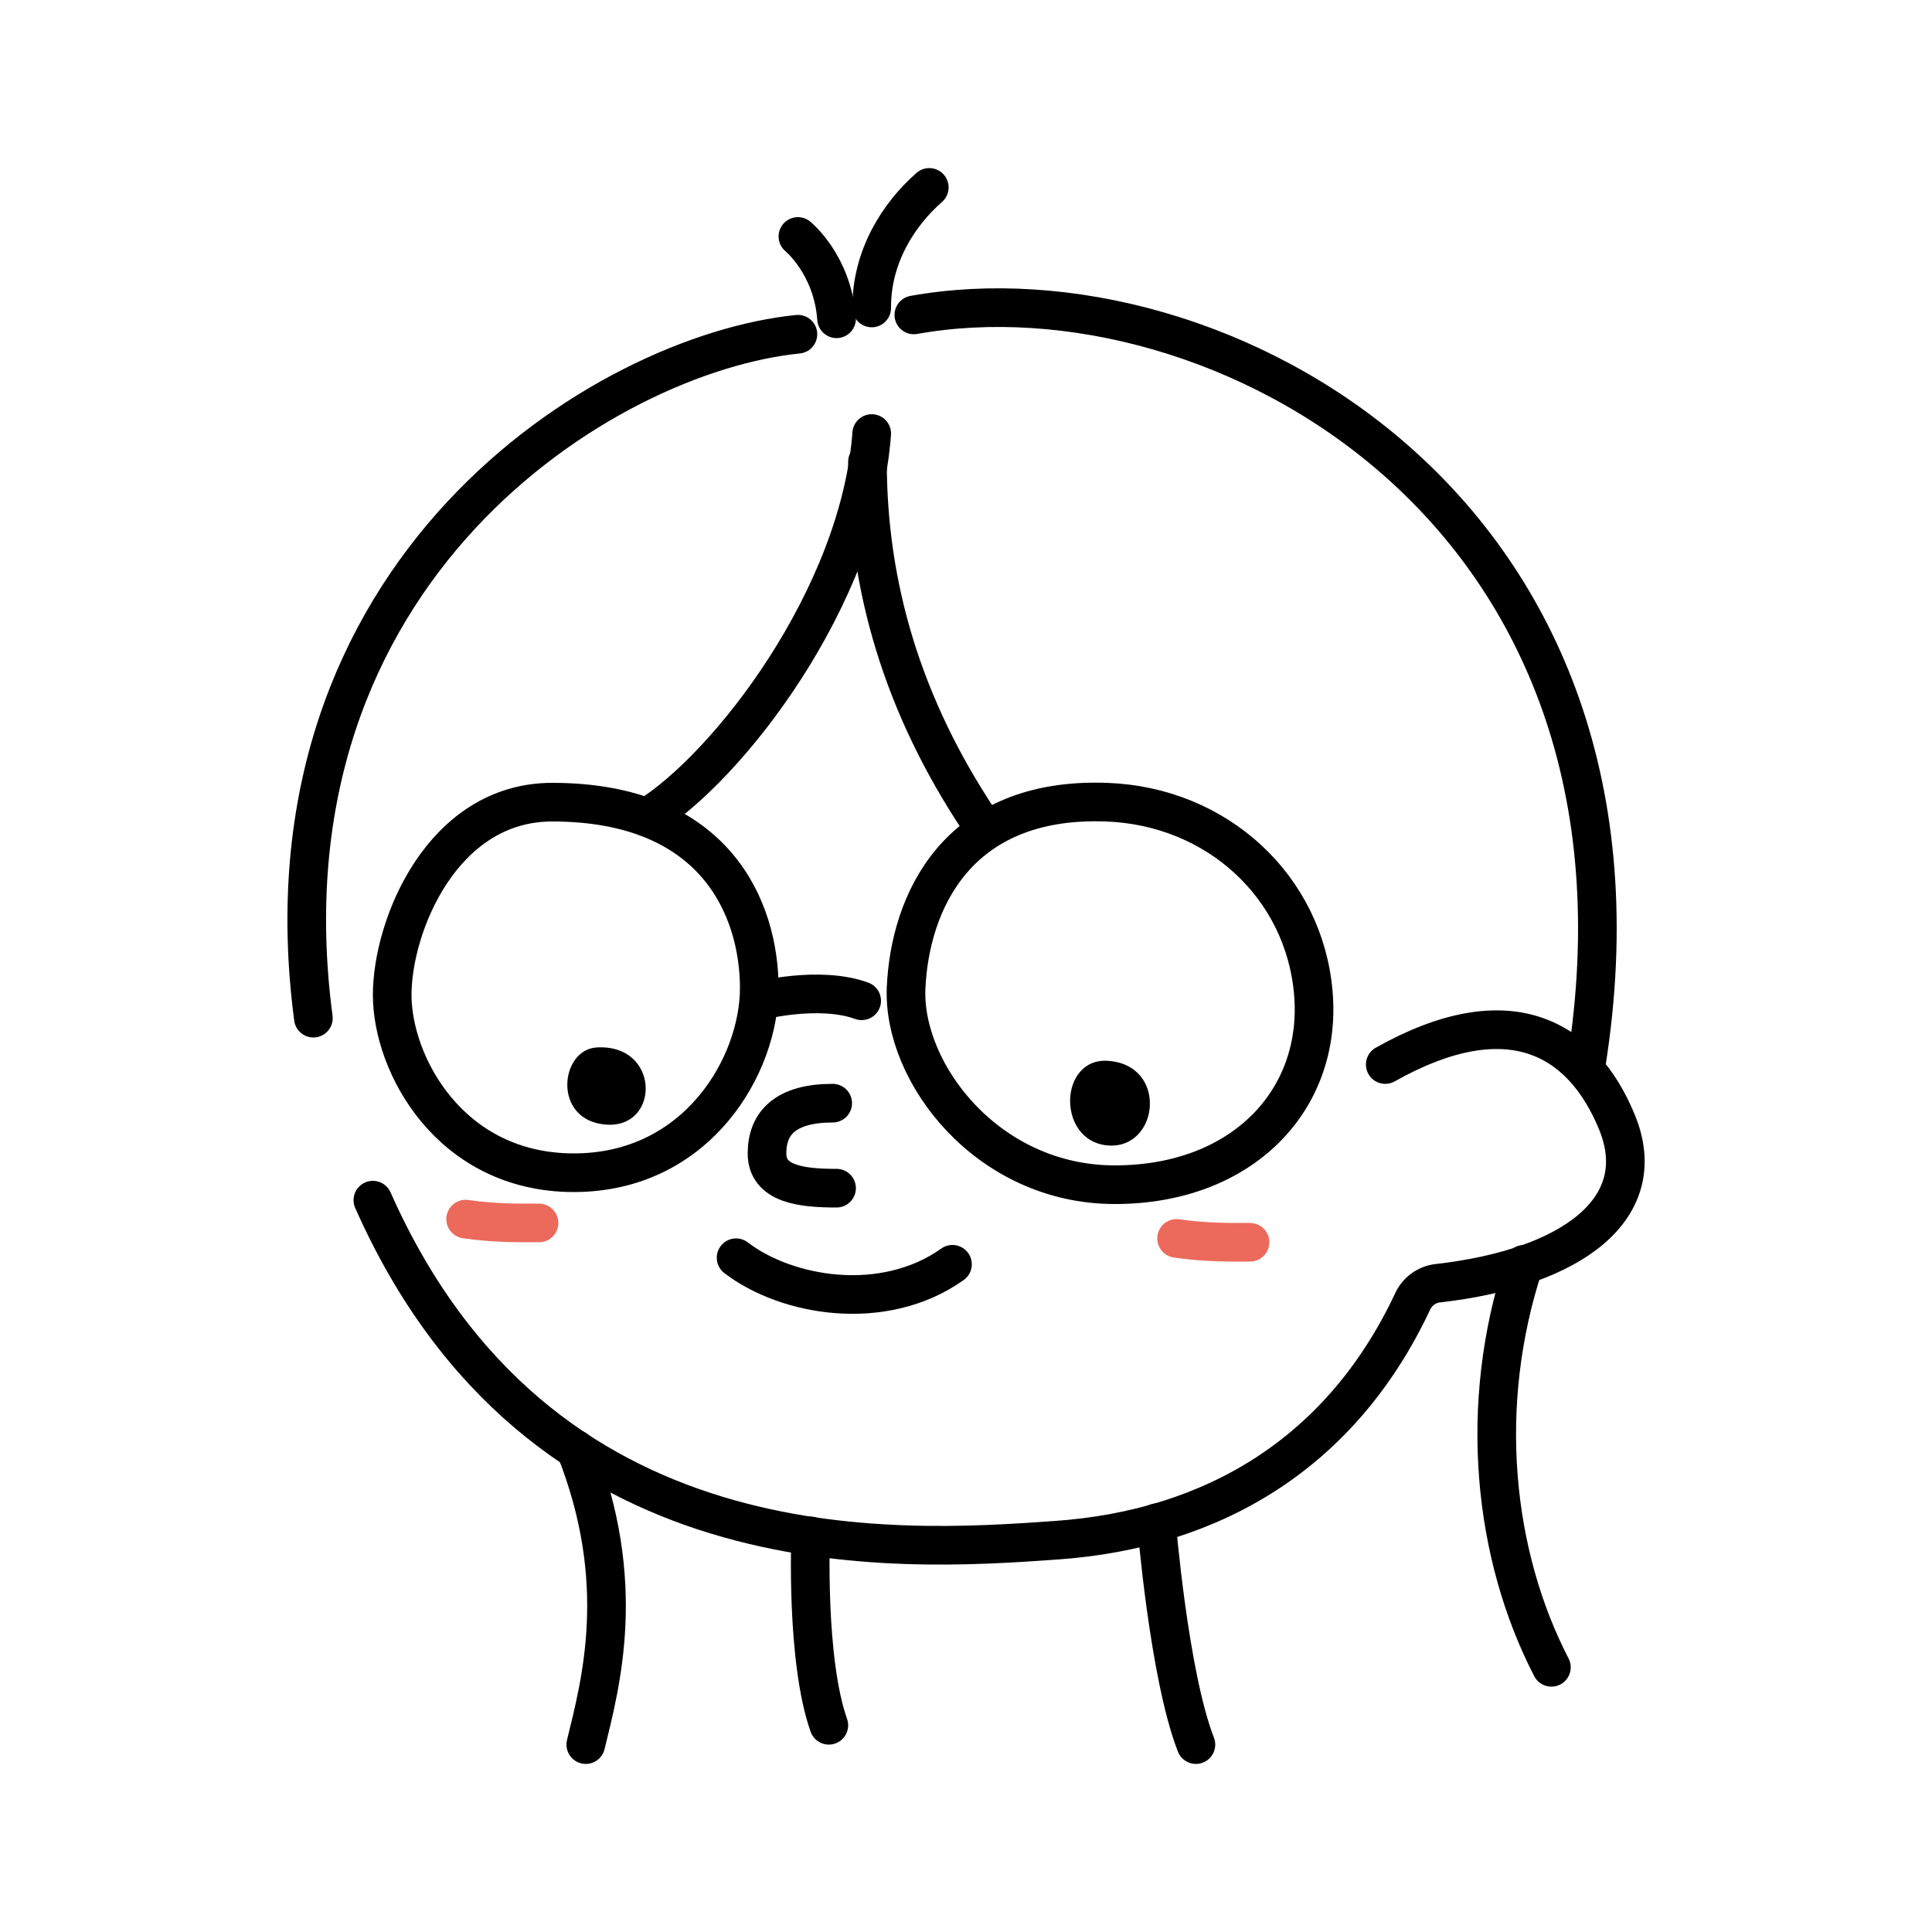
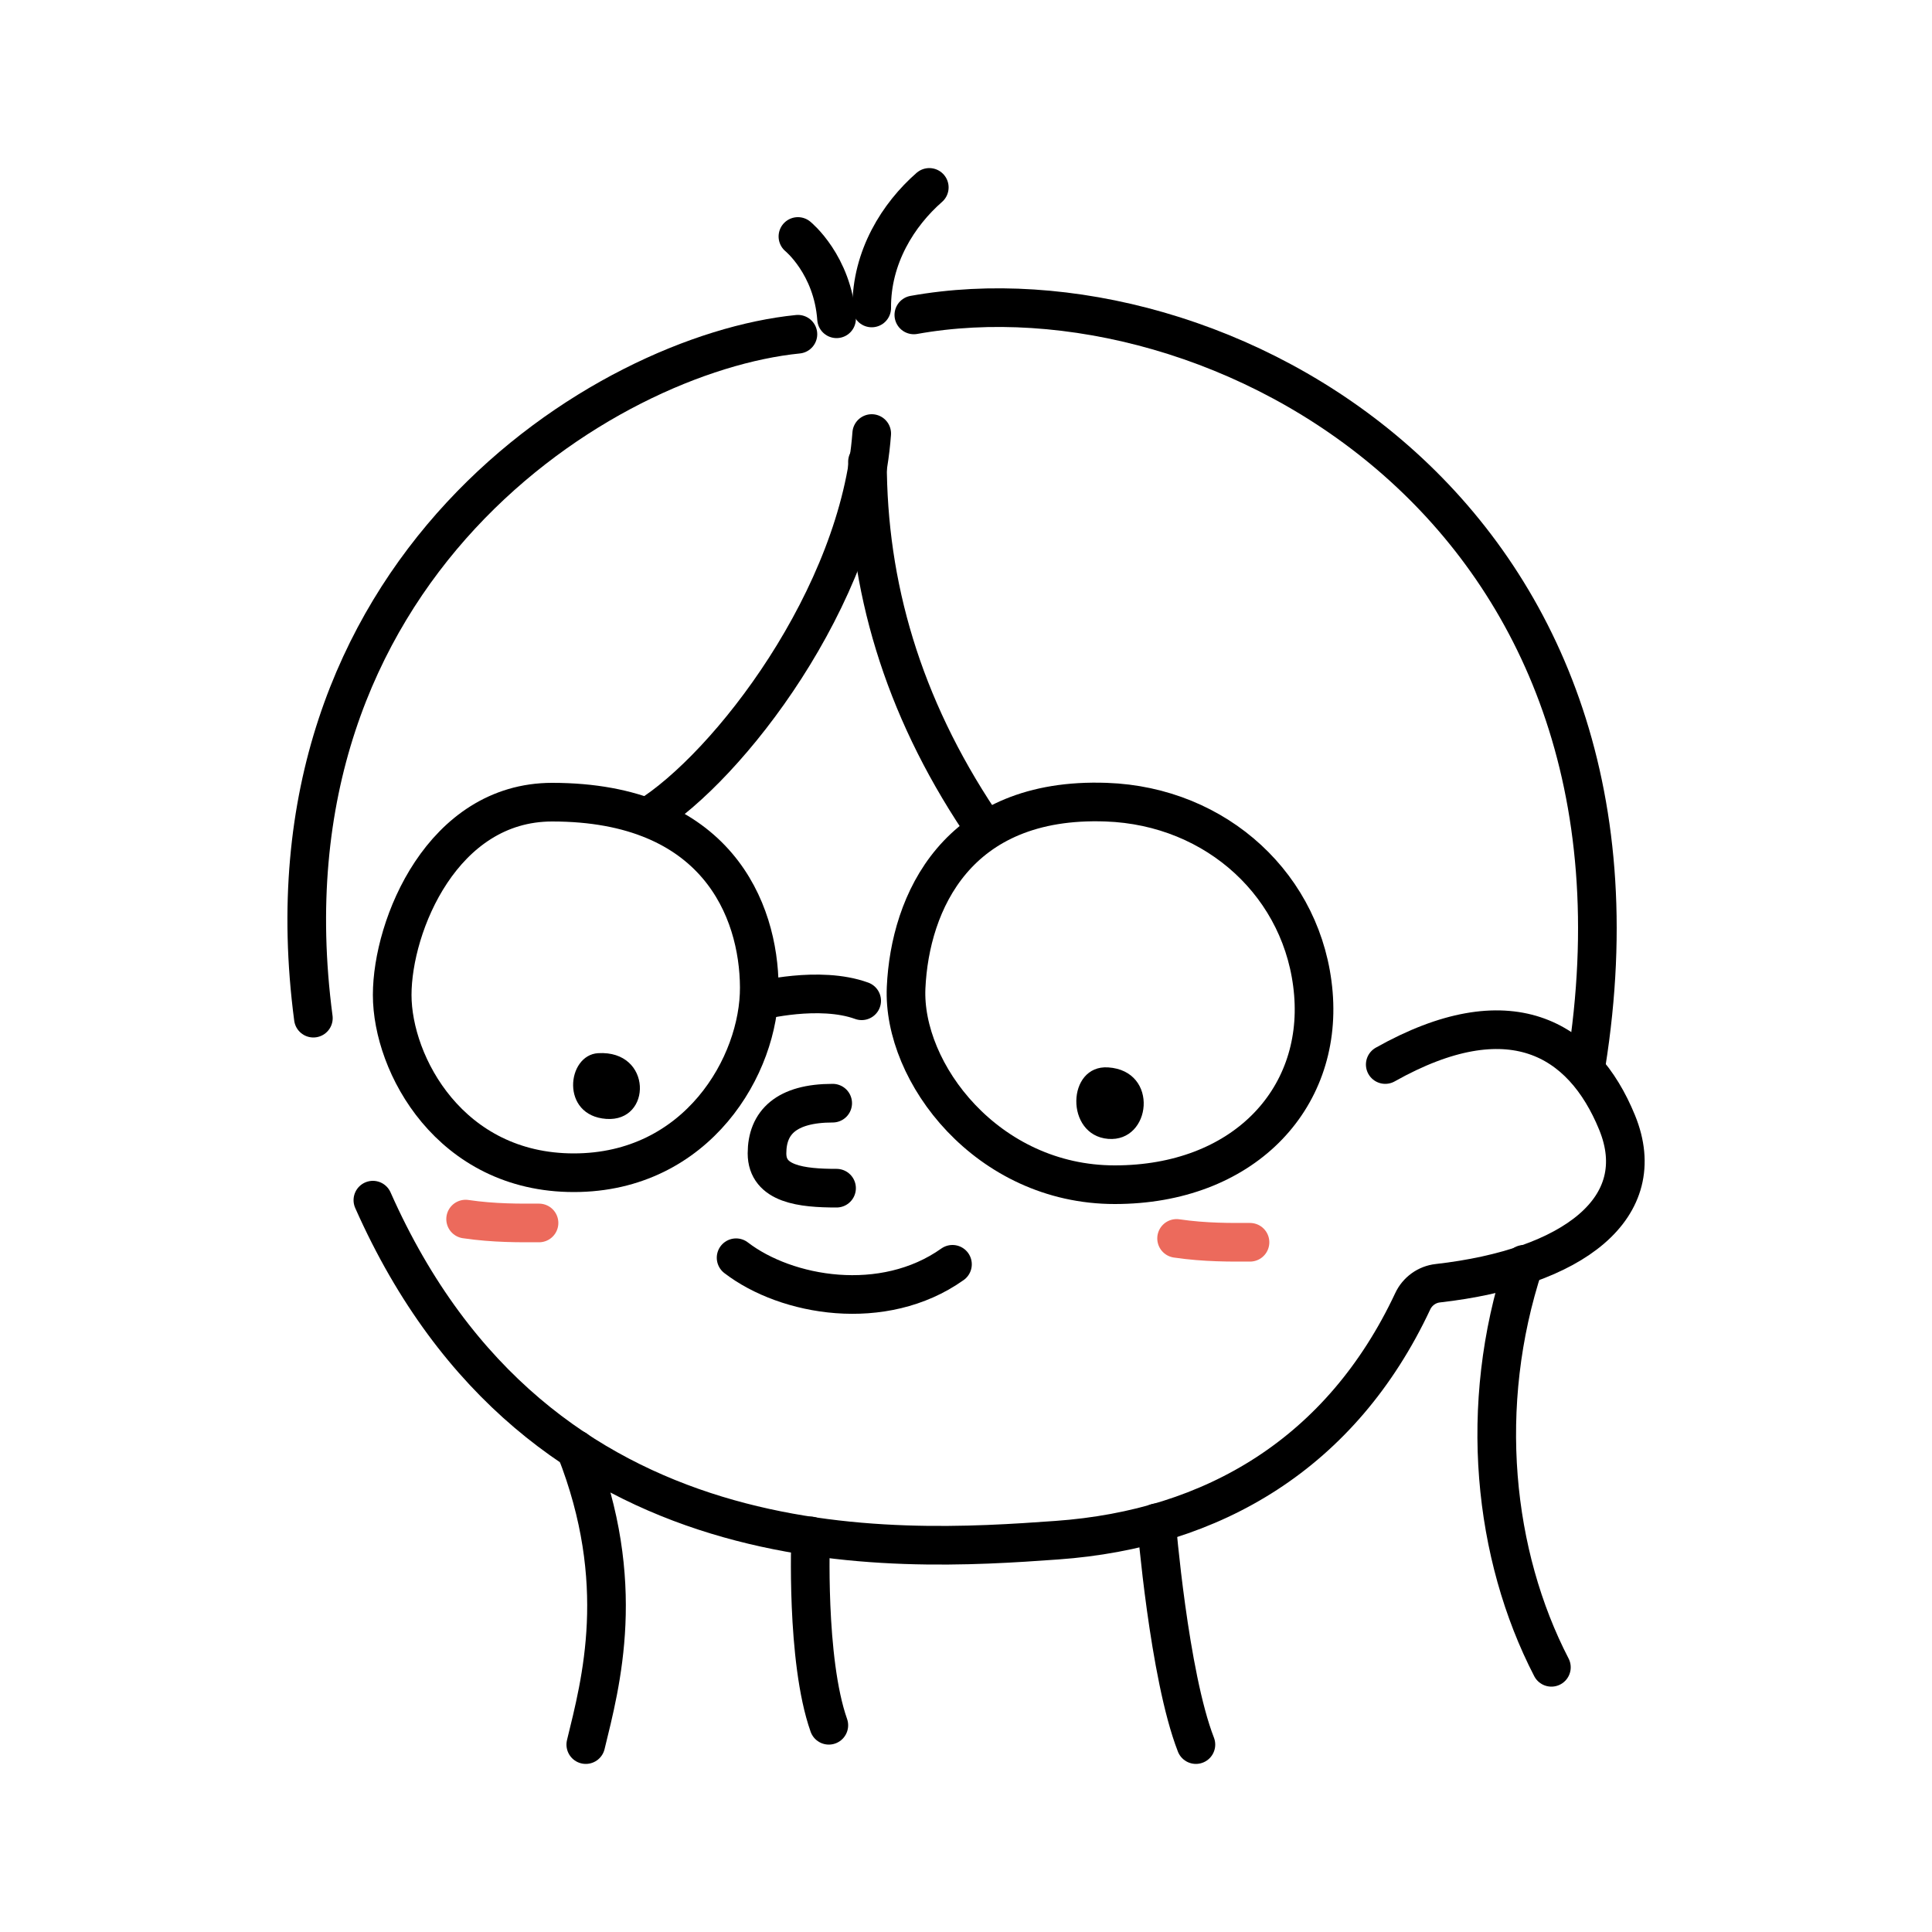
- <svg xmlns="http://www.w3.org/2000/svg" id="body" viewBox="0 0 500 500">
-   <defs>
-     <style>.cls-1{stroke:#ec6a5c;}.cls-1,.cls-2{fill:none;stroke-linecap:round;stroke-miterlimit:10;stroke-width:10px;}.cls-2{stroke:#000;}</style>
-   </defs>
-   <path class="cls-2" d="m206.5,86.5c-50,5-140.7,61-125.4,177" />
-   <path class="cls-2" d="m236.5,81.5c78-14,197,50,174,194" />
-   <path class="cls-2" d="m216.5,82.5c-1-14-10-21.3-10-21.3" />
-   <path class="cls-2" d="m225.6,79.7c-.1-13.2,6.9-24.2,14.9-31.2" />
-   <path class="cls-2" d="m225.6,112.2c-3.1,42.3-37.1,86.3-58.1,99.3" />
-   <path class="cls-2" d="m253.5,212.5c-20-30-29-61-29-93" />
-   <path class="cls-2" d="m142.9,207.6c-28.4,0-41.4,31.9-41.4,49.9s15,46,47,46,48.1-27.9,48-48-11.1-47.9-53.6-47.9Z" />
-   <path class="cls-2" d="m286.3,207.6c-38.7-1.4-50.8,26-51.8,48s21,51,54,51,53.7-21.9,51.4-49.5-24.9-48.5-53.6-49.5Z" />
-   <path class="cls-2" d="m223,259c-11-4-26.5,0-26.5,0" />
-   <path class="cls-2" d="m358.5,275.5c32-18,51-7,60,15s-11.2,37.6-46.4,41.6c-2.8.3-5.3,2.1-6.5,4.7-18.4,39.2-51.5,58.9-92.1,61.8-41.9,3-134,9-177-88" />
-   <path class="cls-2" d="m309.5,451.5c-7-18-10.2-57.4-10.2-57.4" />
-   <path class="cls-2" d="m214.5,446.5c-6-17-4.7-49-4.7-49" />
-   <path class="cls-2" d="m151.6,451.5c3.9-16,11-41.9-2.6-76.4" />
-   <path class="cls-2" d="m401.5,431.5c-15-29-19.2-67.6-7.1-104.3" />
-   <path class="cls-1" d="m304.5,320.5c7.5,1.1,14,1,19,1" />
-   <path class="cls-1" d="m120.5,315.5c7.5,1.1,14,1,19,1" />
-   <path class="cls-2" d="m215.5,285.5c-12,0-17,5-17,13s9,9,18,9" />
-   <path class="cls-2" d="m190.5,325.5c13,10,38.1,14.4,56,1.7" />
-   <path d="m154.41,271.08c-9.55.56-11.52,18.97,2.48,19.97s14.03-20.94-2.48-19.97Z" />
-   <path d="m286.7,274.54c-12.74-.83-13.27,20.82,0,21.9s15.73-20.87,0-21.9Z" />
+ <svg xmlns="http://www.w3.org/2000/svg" version="1.1" id="body" x="0px" y="0px" viewBox="0 0 500 500" style="enable-background:new 0 0 500 500;" xml:space="preserve">
+   <style type="text/css">
+ 	.st0{fill:none;stroke:#000000;stroke-width:10;stroke-linecap:round;stroke-miterlimit:10;}
+ 	.st1{fill:none;stroke:#EC6A5C;stroke-width:10;stroke-linecap:round;stroke-miterlimit:10;}
+ </style>
+   <path class="st0" d="M206.5,86.5c-50,5-140.7,61-125.4,177" />
+   <path class="st0" d="M236.5,81.5c78-14,197,50,174,194" />
+   <path class="st0" d="M216.5,82.5c-1-14-10-21.3-10-21.3" />
+   <path class="st0" d="M225.6,79.7c-0.1-13.2,6.9-24.2,14.9-31.2" />
+   <path class="st0" d="M225.6,112.2c-3.1,42.3-37.1,86.3-58.1,99.3" />
+   <path class="st0" d="M253.5,212.5c-20-30-29-61-29-93" />
+   <path class="st0" d="M142.9,207.6c-28.4,0-41.4,31.9-41.4,49.9s15,46,47,46s48.1-27.9,48-48S185.4,207.6,142.9,207.6z" />
+   <path class="st0" d="M286.3,207.6c-38.7-1.4-50.8,26-51.8,48s21,51,54,51s53.7-21.9,51.4-49.5S315,208.6,286.3,207.6z" />
+   <path class="st0" d="M223,259c-11-4-26.5,0-26.5,0" />
+   <path class="st0" d="M358.5,275.5c32-18,51-7,60,15s-11.2,37.6-46.4,41.6c-2.8,0.3-5.3,2.1-6.5,4.7c-18.4,39.2-51.5,58.9-92.1,61.8  c-41.9,3-134,9-177-88" />
+   <path class="st0" d="M309.5,451.5c-7-18-10.2-57.4-10.2-57.4" />
+   <path class="st0" d="M214.5,446.5c-6-17-4.7-49-4.7-49" />
+   <path class="st0" d="M151.6,451.5c3.9-16,11-41.9-2.6-76.4" />
+   <path class="st0" d="M401.5,431.5c-15-29-19.2-67.6-7.1-104.3" />
+   <path class="st1" d="M304.5,320.5c7.5,1.1,14,1,19,1" />
+   <path class="st1" d="M120.5,315.5c7.5,1.1,14,1,19,1" />
+   <path class="st0" d="M215.5,285.5c-12,0-17,5-17,13s9,9,18,9" />
+   <path class="st0" d="M190.5,325.5c13,10,38.1,14.4,56,1.7" />
+   <path d="M154.79,272.56c-8.14,0.48-9.81,16.16,2.11,17.01C168.83,290.42,168.85,271.73,154.79,272.56z" />
+   <path d="M286.79,276.24c-10.76-0.7-11.21,17.59,0,18.5S300.08,277.11,286.79,276.24z" />
</svg>
